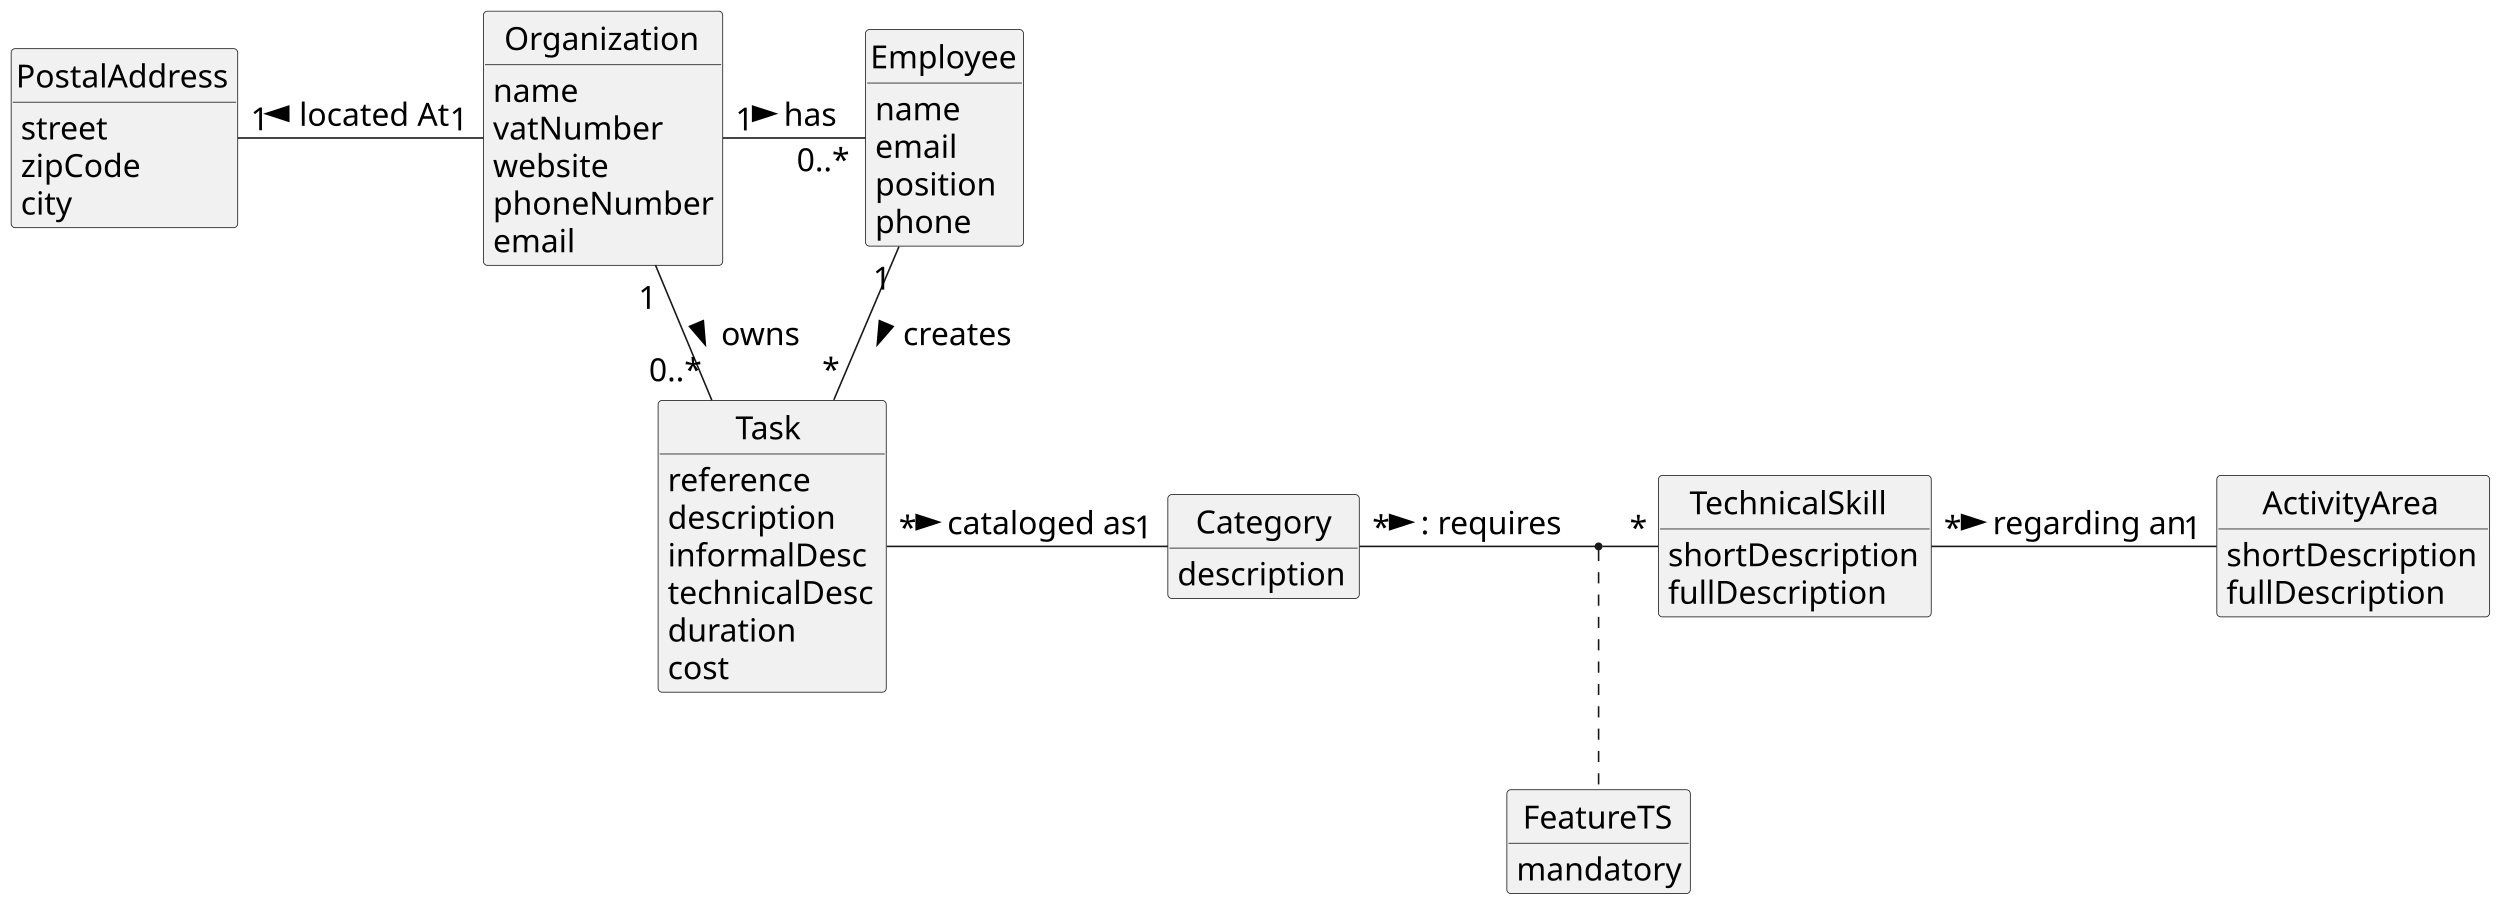
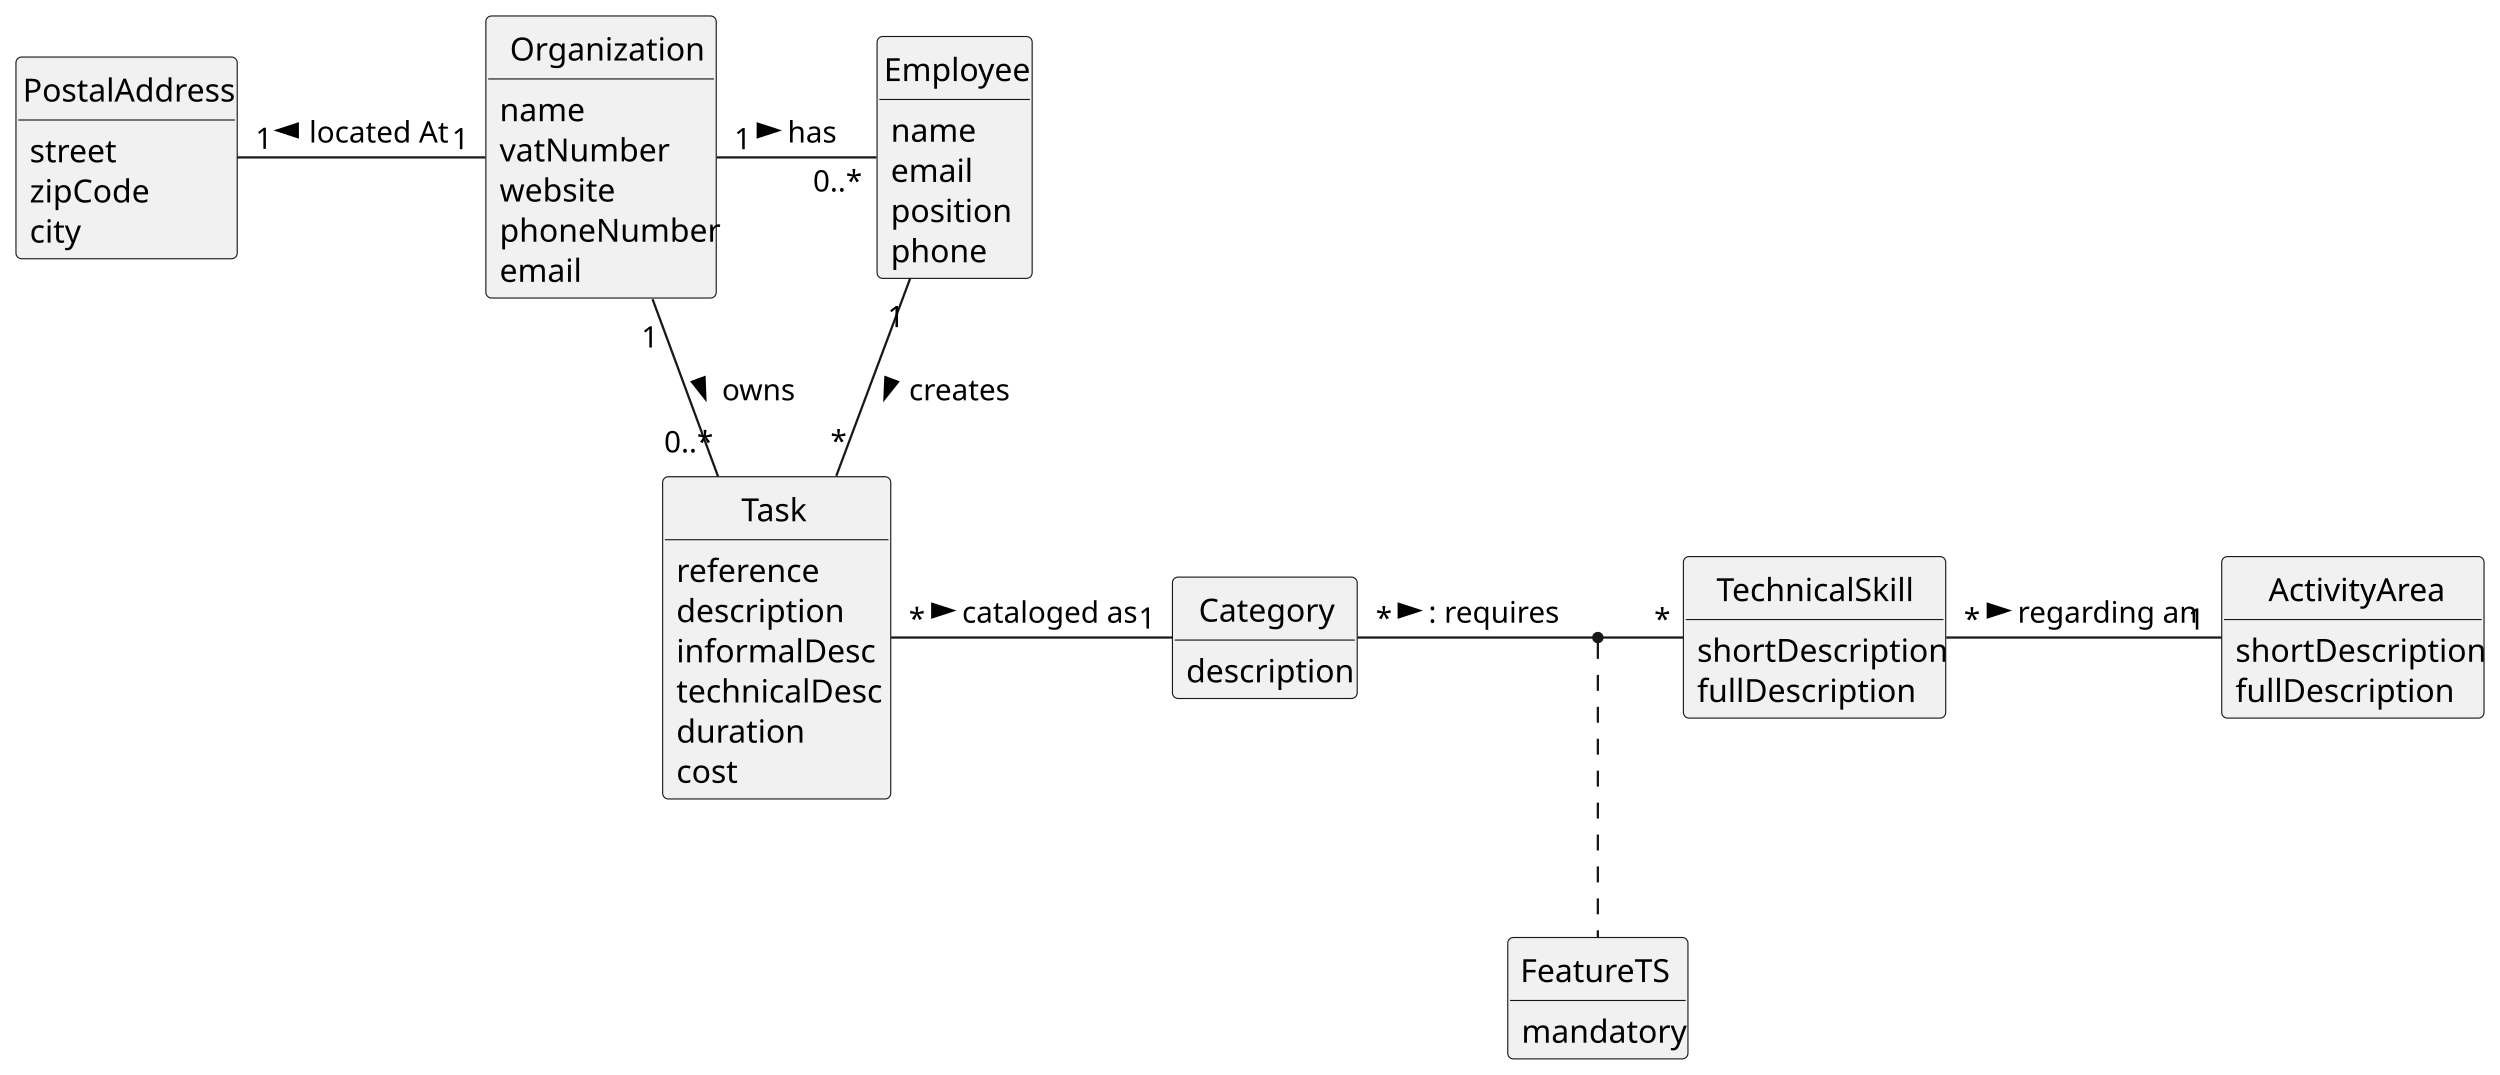
- <svg xmlns="http://www.w3.org/2000/svg" contentStyleType="text/css" height="567px" preserveAspectRatio="none" style="width:1567px;height:567px;background:#FFFFFF;" version="1.1" viewBox="0 0 1567 567" width="1567px" zoomAndPan="magnify">
+ <svg xmlns="http://www.w3.org/2000/svg" contentStyleType="text/css" height="471px" preserveAspectRatio="none" style="width:1096px;height:471px;background:#FFFFFF;" version="1.1" viewBox="0 0 1096 471" width="1096px" zoomAndPan="magnify">
  <defs />
  <g>
    <g id="elem_Organization">
-       <rect codeLine="16" fill="#F1F1F1" height="159.328" id="Organization" rx="2.5" ry="2.5" style="stroke:#181818;stroke-width:0.5;" width="150" x="303" y="7" />
-       <text fill="#000000" font-family="sans-serif" font-size="20" lengthAdjust="spacing" textLength="124" x="316" y="31.336">Organization</text>
-       <line style="stroke:#181818;stroke-width:0.5;" x1="304" x2="452" y1="40.555" y2="40.555" />
-       <text fill="#000000" font-family="sans-serif" font-size="20" lengthAdjust="spacing" textLength="53" x="309" y="63.891">name</text>
-       <text fill="#000000" font-family="sans-serif" font-size="20" lengthAdjust="spacing" textLength="106" x="309" y="87.445">vatNumber</text>
-       <text fill="#000000" font-family="sans-serif" font-size="20" lengthAdjust="spacing" textLength="73" x="309" y="111">website</text>
-       <text fill="#000000" font-family="sans-serif" font-size="20" lengthAdjust="spacing" textLength="138" x="309" y="134.555">phoneNumber</text>
-       <text fill="#000000" font-family="sans-serif" font-size="20" lengthAdjust="spacing" textLength="53" x="309" y="158.109">email</text>
+       <rect codeLine="16" fill="#F1F1F1" height="123.656" id="Organization" rx="2.5" ry="2.5" style="stroke:#181818;stroke-width:0.5;" width="101" x="213" y="7" />
+       <text fill="#000000" font-family="sans-serif" font-size="14" lengthAdjust="spacing" textLength="80" x="223.5" y="26.533">Organization</text>
+       <line style="stroke:#181818;stroke-width:0.5;" x1="214" x2="313" y1="34.609" y2="34.609" />
+       <text fill="#000000" font-family="sans-serif" font-size="14" lengthAdjust="spacing" textLength="35" x="219" y="53.143">name</text>
+       <text fill="#000000" font-family="sans-serif" font-size="14" lengthAdjust="spacing" textLength="68" x="219" y="70.752">vatNumber</text>
+       <text fill="#000000" font-family="sans-serif" font-size="14" lengthAdjust="spacing" textLength="47" x="219" y="88.361">website</text>
+       <text fill="#000000" font-family="sans-serif" font-size="14" lengthAdjust="spacing" textLength="89" x="219" y="105.971">phoneNumber</text>
+       <text fill="#000000" font-family="sans-serif" font-size="14" lengthAdjust="spacing" textLength="33" x="219" y="123.58">email</text>
    </g>
    <g id="elem_Task">
-       <rect codeLine="24" fill="#F1F1F1" height="182.883" id="Task" rx="2.5" ry="2.5" style="stroke:#181818;stroke-width:0.5;" width="143" x="412.5" y="251" />
-       <text fill="#000000" font-family="sans-serif" font-size="20" lengthAdjust="spacing" textLength="46" x="461" y="275.336">Task</text>
-       <line style="stroke:#181818;stroke-width:0.5;" x1="413.5" x2="554.5" y1="284.555" y2="284.555" />
-       <text fill="#000000" font-family="sans-serif" font-size="20" lengthAdjust="spacing" textLength="89" x="418.5" y="307.891">reference</text>
-       <text fill="#000000" font-family="sans-serif" font-size="20" lengthAdjust="spacing" textLength="108" x="418.5" y="331.445">description</text>
-       <text fill="#000000" font-family="sans-serif" font-size="20" lengthAdjust="spacing" textLength="127" x="418.5" y="355">informalDesc</text>
-       <text fill="#000000" font-family="sans-serif" font-size="20" lengthAdjust="spacing" textLength="131" x="418.5" y="378.555">technicalDesc</text>
-       <text fill="#000000" font-family="sans-serif" font-size="20" lengthAdjust="spacing" textLength="81" x="418.5" y="402.109">duration</text>
-       <text fill="#000000" font-family="sans-serif" font-size="20" lengthAdjust="spacing" textLength="39" x="418.5" y="425.664">cost</text>
+       <rect codeLine="24" fill="#F1F1F1" height="141.266" id="Task" rx="2.5" ry="2.5" style="stroke:#181818;stroke-width:0.5;" width="100" x="290.5" y="209" />
+       <text fill="#000000" font-family="sans-serif" font-size="14" lengthAdjust="spacing" textLength="31" x="325" y="228.533">Task</text>
+       <line style="stroke:#181818;stroke-width:0.5;" x1="291.5" x2="389.5" y1="236.609" y2="236.609" />
+       <text fill="#000000" font-family="sans-serif" font-size="14" lengthAdjust="spacing" textLength="61" x="296.5" y="255.143">reference</text>
+       <text fill="#000000" font-family="sans-serif" font-size="14" lengthAdjust="spacing" textLength="69" x="296.5" y="272.752">description</text>
+       <text fill="#000000" font-family="sans-serif" font-size="14" lengthAdjust="spacing" textLength="82" x="296.5" y="290.361">informalDesc</text>
+       <text fill="#000000" font-family="sans-serif" font-size="14" lengthAdjust="spacing" textLength="88" x="296.5" y="307.971">technicalDesc</text>
+       <text fill="#000000" font-family="sans-serif" font-size="14" lengthAdjust="spacing" textLength="52" x="296.5" y="325.58">duration</text>
+       <text fill="#000000" font-family="sans-serif" font-size="14" lengthAdjust="spacing" textLength="26" x="296.5" y="343.19">cost</text>
    </g>
    <g id="elem_Category">
-       <rect codeLine="33" fill="#F1F1F1" height="65.109" id="Category" rx="2.5" ry="2.5" style="stroke:#181818;stroke-width:0.5;" width="120" x="732" y="310" />
-       <text fill="#000000" font-family="sans-serif" font-size="20" lengthAdjust="spacing" textLength="85" x="749.5" y="334.336">Category</text>
-       <line style="stroke:#181818;stroke-width:0.5;" x1="733" x2="851" y1="343.555" y2="343.555" />
-       <text fill="#000000" font-family="sans-serif" font-size="20" lengthAdjust="spacing" textLength="108" x="738" y="366.891">description</text>
+       <rect codeLine="33" fill="#F1F1F1" height="53.219" id="Category" rx="2.5" ry="2.5" style="stroke:#181818;stroke-width:0.5;" width="81" x="514" y="253" />
+       <text fill="#000000" font-family="sans-serif" font-size="14" lengthAdjust="spacing" textLength="58" x="525.5" y="272.533">Category</text>
+       <line style="stroke:#181818;stroke-width:0.5;" x1="515" x2="594" y1="280.609" y2="280.609" />
+       <text fill="#000000" font-family="sans-serif" font-size="14" lengthAdjust="spacing" textLength="69" x="520" y="299.143">description</text>
    </g>
    <g id="elem_Employee">
-       <rect codeLine="37" fill="#F1F1F1" height="135.773" id="Employee" rx="2.5" ry="2.5" style="stroke:#181818;stroke-width:0.5;" width="99" x="542.5" y="18.5" />
-       <text fill="#000000" font-family="sans-serif" font-size="20" lengthAdjust="spacing" textLength="93" x="545.5" y="42.836">Employee</text>
-       <line style="stroke:#181818;stroke-width:0.5;" x1="543.5" x2="640.5" y1="52.055" y2="52.055" />
-       <text fill="#000000" font-family="sans-serif" font-size="20" lengthAdjust="spacing" textLength="53" x="548.5" y="75.391">name</text>
-       <text fill="#000000" font-family="sans-serif" font-size="20" lengthAdjust="spacing" textLength="53" x="548.5" y="98.945">email</text>
-       <text fill="#000000" font-family="sans-serif" font-size="20" lengthAdjust="spacing" textLength="78" x="548.5" y="122.5">position</text>
-       <text fill="#000000" font-family="sans-serif" font-size="20" lengthAdjust="spacing" textLength="60" x="548.5" y="146.055">phone</text>
+       <rect codeLine="37" fill="#F1F1F1" height="106.047" id="Employee" rx="2.5" ry="2.5" style="stroke:#181818;stroke-width:0.5;" width="68" x="384.5" y="16" />
+       <text fill="#000000" font-family="sans-serif" font-size="14" lengthAdjust="spacing" textLength="62" x="387.5" y="35.533">Employee</text>
+       <line style="stroke:#181818;stroke-width:0.5;" x1="385.5" x2="451.5" y1="43.609" y2="43.609" />
+       <text fill="#000000" font-family="sans-serif" font-size="14" lengthAdjust="spacing" textLength="35" x="390.5" y="62.143">name</text>
+       <text fill="#000000" font-family="sans-serif" font-size="14" lengthAdjust="spacing" textLength="33" x="390.5" y="79.752">email</text>
+       <text fill="#000000" font-family="sans-serif" font-size="14" lengthAdjust="spacing" textLength="49" x="390.5" y="97.361">position</text>
+       <text fill="#000000" font-family="sans-serif" font-size="14" lengthAdjust="spacing" textLength="40" x="390.5" y="114.971">phone</text>
    </g>
    <g id="elem_TechnicalSkill">
-       <rect codeLine="44" fill="#F1F1F1" height="88.664" id="TechnicalSkill" rx="2.5" ry="2.5" style="stroke:#181818;stroke-width:0.5;" width="171" x="1039.5" y="298" />
-       <text fill="#000000" font-family="sans-serif" font-size="20" lengthAdjust="spacing" textLength="132" x="1059" y="322.336">TechnicalSkill</text>
-       <line style="stroke:#181818;stroke-width:0.5;" x1="1040.5" x2="1209.5" y1="331.555" y2="331.555" />
-       <text fill="#000000" font-family="sans-serif" font-size="20" lengthAdjust="spacing" textLength="159" x="1045.5" y="354.891">shortDescription</text>
-       <text fill="#000000" font-family="sans-serif" font-size="20" lengthAdjust="spacing" textLength="141" x="1045.5" y="378.445">fullDescription</text>
+       <rect codeLine="44" fill="#F1F1F1" height="70.828" id="TechnicalSkill" rx="2.5" ry="2.5" style="stroke:#181818;stroke-width:0.5;" width="115" x="738" y="244" />
+       <text fill="#000000" font-family="sans-serif" font-size="14" lengthAdjust="spacing" textLength="86" x="752.5" y="263.533">TechnicalSkill</text>
+       <line style="stroke:#181818;stroke-width:0.5;" x1="739" x2="852" y1="271.609" y2="271.609" />
+       <text fill="#000000" font-family="sans-serif" font-size="14" lengthAdjust="spacing" textLength="103" x="744" y="290.143">shortDescription</text>
+       <text fill="#000000" font-family="sans-serif" font-size="14" lengthAdjust="spacing" textLength="89" x="744" y="307.752">fullDescription</text>
    </g>
    <g id="elem_ActivityArea">
-       <rect codeLine="49" fill="#F1F1F1" height="88.664" id="ActivityArea" rx="2.5" ry="2.5" style="stroke:#181818;stroke-width:0.5;" width="171" x="1389.5" y="298" />
-       <text fill="#000000" font-family="sans-serif" font-size="20" lengthAdjust="spacing" textLength="114" x="1418" y="322.336">ActivityArea</text>
-       <line style="stroke:#181818;stroke-width:0.5;" x1="1390.5" x2="1559.5" y1="331.555" y2="331.555" />
-       <text fill="#000000" font-family="sans-serif" font-size="20" lengthAdjust="spacing" textLength="159" x="1395.5" y="354.891">shortDescription</text>
-       <text fill="#000000" font-family="sans-serif" font-size="20" lengthAdjust="spacing" textLength="141" x="1395.5" y="378.445">fullDescription</text>
+       <rect codeLine="49" fill="#F1F1F1" height="70.828" id="ActivityArea" rx="2.5" ry="2.5" style="stroke:#181818;stroke-width:0.5;" width="115" x="974" y="244" />
+       <text fill="#000000" font-family="sans-serif" font-size="14" lengthAdjust="spacing" textLength="74" x="994.5" y="263.533">ActivityArea</text>
+       <line style="stroke:#181818;stroke-width:0.5;" x1="975" x2="1088" y1="271.609" y2="271.609" />
+       <text fill="#000000" font-family="sans-serif" font-size="14" lengthAdjust="spacing" textLength="103" x="980" y="290.143">shortDescription</text>
+       <text fill="#000000" font-family="sans-serif" font-size="14" lengthAdjust="spacing" textLength="89" x="980" y="307.752">fullDescription</text>
    </g>
    <g id="elem_FeatureTS">
-       <rect codeLine="54" fill="#F1F1F1" height="65.109" id="FeatureTS" rx="2.5" ry="2.5" style="stroke:#181818;stroke-width:0.5;" width="115" x="944.5" y="495" />
-       <text fill="#000000" font-family="sans-serif" font-size="20" lengthAdjust="spacing" textLength="95" x="954.5" y="519.336">FeatureTS</text>
-       <line style="stroke:#181818;stroke-width:0.5;" x1="945.5" x2="1058.5" y1="528.555" y2="528.555" />
-       <text fill="#000000" font-family="sans-serif" font-size="20" lengthAdjust="spacing" textLength="103" x="950.5" y="551.891">mandatory</text>
+       <rect codeLine="54" fill="#F1F1F1" height="53.219" id="FeatureTS" rx="2.5" ry="2.5" style="stroke:#181818;stroke-width:0.5;" width="79" x="661" y="411" />
+       <text fill="#000000" font-family="sans-serif" font-size="14" lengthAdjust="spacing" textLength="68" x="666.5" y="430.533">FeatureTS</text>
+       <line style="stroke:#181818;stroke-width:0.5;" x1="662" x2="739" y1="438.609" y2="438.609" />
+       <text fill="#000000" font-family="sans-serif" font-size="14" lengthAdjust="spacing" textLength="67" x="667" y="457.143">mandatory</text>
    </g>
    <g id="elem_PostalAddress">
-       <rect codeLine="63" fill="#F1F1F1" height="112.219" id="PostalAddress" rx="2.5" ry="2.5" style="stroke:#181818;stroke-width:0.5;" width="142" x="7" y="30.5" />
-       <text fill="#000000" font-family="sans-serif" font-size="20" lengthAdjust="spacing" textLength="136" x="10" y="54.836">PostalAddress</text>
-       <line style="stroke:#181818;stroke-width:0.5;" x1="8" x2="148" y1="64.055" y2="64.055" />
-       <text fill="#000000" font-family="sans-serif" font-size="20" lengthAdjust="spacing" textLength="54" x="13" y="87.391">street</text>
-       <text fill="#000000" font-family="sans-serif" font-size="20" lengthAdjust="spacing" textLength="80" x="13" y="110.945">zipCode</text>
-       <text fill="#000000" font-family="sans-serif" font-size="20" lengthAdjust="spacing" textLength="33" x="13" y="134.5">city</text>
+       <rect codeLine="63" fill="#F1F1F1" height="88.438" id="PostalAddress" rx="2.5" ry="2.5" style="stroke:#181818;stroke-width:0.5;" width="97" x="7" y="25" />
+       <text fill="#000000" font-family="sans-serif" font-size="14" lengthAdjust="spacing" textLength="91" x="10" y="44.533">PostalAddress</text>
+       <line style="stroke:#181818;stroke-width:0.5;" x1="8" x2="103" y1="52.609" y2="52.609" />
+       <text fill="#000000" font-family="sans-serif" font-size="14" lengthAdjust="spacing" textLength="36" x="13" y="71.143">street</text>
+       <text fill="#000000" font-family="sans-serif" font-size="14" lengthAdjust="spacing" textLength="51" x="13" y="88.752">zipCode</text>
+       <text fill="#000000" font-family="sans-serif" font-size="14" lengthAdjust="spacing" textLength="21" x="13" y="106.361">city</text>
    </g>
-     <ellipse cx="1002" cy="342.5" fill="#181818" rx="2" ry="2" style="stroke:#181818;stroke-width:1.0;" />
+     <ellipse cx="700.5" cy="279.5" fill="#181818" rx="2" ry="2" style="stroke:#181818;stroke-width:1.0;" />
    <g id="link_Organization_Employee">
-       <path codeLine="70" d="M453.15,86.5 C482.77,86.5 515.99,86.5 542.5,86.5 " fill="none" id="Organization-Employee" style="stroke:#181818;stroke-width:1.0;" />
-       <polygon fill="#000000" points="486.25,71.277,471.778,66.575,471.778,75.98,486.25,71.277" style="stroke:#000000;stroke-width:1.0;" />
-       <text fill="#000000" font-family="sans-serif" font-size="20" lengthAdjust="spacing" textLength="33" x="491.25" y="78.836">has</text>
-       <text fill="#000000" font-family="sans-serif" font-size="20" lengthAdjust="spacing" textLength="13" x="460.932" y="81.751">1</text>
-       <text fill="#000000" font-family="sans-serif" font-size="20" lengthAdjust="spacing" textLength="35" x="499.334" y="107.285">0..*</text>
+       <path codeLine="70" d="M314.25,69 C337.21,69 363.73,69 384.28,69 " fill="none" id="Organization-Employee" style="stroke:#181818;stroke-width:1.0;" />
+       <polygon fill="#000000" points="341.25,57.176,332.205,54.237,332.205,60.115,341.25,57.176" style="stroke:#000000;stroke-width:1.0;" />
+       <text fill="#000000" font-family="sans-serif" font-size="13" lengthAdjust="spacing" textLength="21" x="345.25" y="62.495">has</text>
+       <text fill="#000000" font-family="sans-serif" font-size="13" lengthAdjust="spacing" textLength="7" x="321.879" y="65.419">1</text>
+       <text fill="#000000" font-family="sans-serif" font-size="13" lengthAdjust="spacing" textLength="20" x="356.403" y="83.947">0..*</text>
    </g>
    <g id="link_Organization_Task">
-       <path codeLine="71" d="M410.81,166.13 C422,192.94 434.6,223.13 446.15,250.8 " fill="none" id="Organization-Task" style="stroke:#181818;stroke-width:1.0;" />
-       <polygon fill="#000000" points="442.081,216.16,440.846,200.993,432.168,204.616,442.081,216.16" style="stroke:#000000;stroke-width:1.0;" />
-       <text fill="#000000" font-family="sans-serif" font-size="20" lengthAdjust="spacing" textLength="49" x="452" y="216.336">owns</text>
-       <text fill="#000000" font-family="sans-serif" font-size="20" lengthAdjust="spacing" textLength="13" x="400.153" y="193.592">1</text>
-       <text fill="#000000" font-family="sans-serif" font-size="20" lengthAdjust="spacing" textLength="35" x="406.739" y="238.939">0..*</text>
+       <path codeLine="71" d="M286.08,131.15 C295.09,155.54 305.51,183.75 314.81,208.92 " fill="none" id="Organization-Task" style="stroke:#181818;stroke-width:1.0;" />
+       <polygon fill="#000000" points="309.233,174.866,308.855,165.363,303.341,167.4,309.233,174.866" style="stroke:#000000;stroke-width:1.0;" />
+       <text fill="#000000" font-family="sans-serif" font-size="13" lengthAdjust="spacing" textLength="30" x="316.5" y="175.495">owns</text>
+       <text fill="#000000" font-family="sans-serif" font-size="13" lengthAdjust="spacing" textLength="7" x="281.167" y="152.356">1</text>
+       <text fill="#000000" font-family="sans-serif" font-size="13" lengthAdjust="spacing" textLength="20" x="291.13" y="198.316">0..*</text>
    </g>
    <g id="link_Employee_Task">
-       <path codeLine="73" d="M563.48,154.57 C550.98,183.96 536.12,218.92 522.65,250.6 " fill="none" id="Employee-Task" style="stroke:#181818;stroke-width:1.0;" />
-       <polygon fill="#000000" points="549.87,216.139,559.86,204.661,551.205,200.981,549.87,216.139" style="stroke:#000000;stroke-width:1.0;" />
-       <text fill="#000000" font-family="sans-serif" font-size="20" lengthAdjust="spacing" textLength="68" x="566" y="216.336">creates</text>
-       <text fill="#000000" font-family="sans-serif" font-size="20" lengthAdjust="spacing" textLength="13" x="547.142" y="181.527">1</text>
-       <text fill="#000000" font-family="sans-serif" font-size="20" lengthAdjust="spacing" textLength="10" x="515.332" y="238.723">*</text>
+       <path codeLine="73" d="M399.02,122.08 C389.23,148.25 377.22,180.34 366.64,208.62 " fill="none" id="Employee-Task" style="stroke:#181818;stroke-width:1.0;" />
+       <polygon fill="#000000" points="387.748,174.859,393.67,167.417,388.165,165.357,387.748,174.859" style="stroke:#000000;stroke-width:1.0;" />
+       <text fill="#000000" font-family="sans-serif" font-size="13" lengthAdjust="spacing" textLength="43" x="398.5" y="175.495">creates</text>
+       <text fill="#000000" font-family="sans-serif" font-size="13" lengthAdjust="spacing" textLength="7" x="389.076" y="143.421">1</text>
+       <text fill="#000000" font-family="sans-serif" font-size="13" lengthAdjust="spacing" textLength="5" x="364.078" y="197.985">*</text>
    </g>
    <g id="link_Task_Category">
-       <path codeLine="75" d="M555.82,342.5 C609.33,342.5 681.55,342.5 731.99,342.5 " fill="none" id="Task-Category" style="stroke:#181818;stroke-width:1.0;" />
-       <polygon fill="#000000" points="588.75,327.277,574.278,322.575,574.278,331.98,588.75,327.277" style="stroke:#000000;stroke-width:1.0;" />
-       <text fill="#000000" font-family="sans-serif" font-size="20" lengthAdjust="spacing" textLength="120" x="593.75" y="334.836">cataloged as</text>
-       <text fill="#000000" font-family="sans-serif" font-size="20" lengthAdjust="spacing" textLength="10" x="563.382" y="337.737">*</text>
-       <text fill="#000000" font-family="sans-serif" font-size="20" lengthAdjust="spacing" textLength="13" x="710.884" y="337.462">1</text>
+       <path codeLine="75" d="M390.67,279.5 C428.23,279.5 478.94,279.5 513.95,279.5 " fill="none" id="Task-Category" style="stroke:#181818;stroke-width:1.0;" />
+       <polygon fill="#000000" points="417.75,267.676,408.705,264.737,408.705,270.615,417.75,267.676" style="stroke:#000000;stroke-width:1.0;" />
+       <text fill="#000000" font-family="sans-serif" font-size="13" lengthAdjust="spacing" textLength="74" x="421.75" y="272.995">cataloged as</text>
+       <text fill="#000000" font-family="sans-serif" font-size="13" lengthAdjust="spacing" textLength="5" x="398.406" y="275.826">*</text>
+       <text fill="#000000" font-family="sans-serif" font-size="13" lengthAdjust="spacing" textLength="7" x="499.104" y="275.582">1</text>
    </g>
    <g id="link_TechnicalSkill_ActivityArea">
-       <path codeLine="76" d="M1210.62,342.5 C1264.96,342.5 1335.01,342.5 1389.35,342.5 " fill="none" id="TechnicalSkill-ActivityArea" style="stroke:#181818;stroke-width:1.0;" />
-       <polygon fill="#000000" points="1244,327.277,1229.528,322.575,1229.528,331.98,1244,327.277" style="stroke:#000000;stroke-width:1.0;" />
-       <text fill="#000000" font-family="sans-serif" font-size="20" lengthAdjust="spacing" textLength="122" x="1249" y="334.836">regarding an</text>
-       <text fill="#000000" font-family="sans-serif" font-size="20" lengthAdjust="spacing" textLength="10" x="1218.408" y="337.886">*</text>
-       <text fill="#000000" font-family="sans-serif" font-size="20" lengthAdjust="spacing" textLength="13" x="1368.431" y="337.886">1</text>
+       <path codeLine="76" d="M853.23,279.5 C889.94,279.5 937.28,279.5 973.96,279.5 " fill="none" id="TechnicalSkill-ActivityArea" style="stroke:#181818;stroke-width:1.0;" />
+       <polygon fill="#000000" points="880.5,267.676,871.455,264.737,871.455,270.615,880.5,267.676" style="stroke:#000000;stroke-width:1.0;" />
+       <text fill="#000000" font-family="sans-serif" font-size="13" lengthAdjust="spacing" textLength="71" x="884.5" y="272.995">regarding an</text>
+       <text fill="#000000" font-family="sans-serif" font-size="13" lengthAdjust="spacing" textLength="5" x="860.947" y="276.004">*</text>
+       <text fill="#000000" font-family="sans-serif" font-size="13" lengthAdjust="spacing" textLength="7" x="959.139" y="276.004">1</text>
    </g>
    <g id="link_Category_apoint16">
-       <path d="M852.18,342.5 C908.41,342.5 985.77,342.5 999.78,342.5 " fill="none" id="Category-apoint16" style="stroke:#181818;stroke-width:1.0;" />
-       <polygon fill="#000000" points="885.5,327.277,871.028,322.575,871.028,331.98,885.5,327.277" style="stroke:#000000;stroke-width:1.0;" />
-       <text fill="#000000" font-family="sans-serif" font-size="20" lengthAdjust="spacing" textLength="91" x="890.5" y="334.836">: requires</text>
-       <text fill="#000000" font-family="sans-serif" font-size="20" lengthAdjust="spacing" textLength="10" x="860.124" y="337.462">*</text>
+       <path d="M595.17,279.5 C633.64,279.5 687.14,279.5 698.38,279.5 " fill="none" id="Category-apoint16" style="stroke:#181818;stroke-width:1.0;" />
+       <polygon fill="#000000" points="622.25,267.676,613.205,264.737,613.205,270.615,622.25,267.676" style="stroke:#000000;stroke-width:1.0;" />
+       <text fill="#000000" font-family="sans-serif" font-size="13" lengthAdjust="spacing" textLength="54" x="626.25" y="272.995">: requires</text>
+       <text fill="#000000" font-family="sans-serif" font-size="13" lengthAdjust="spacing" textLength="5" x="603.13" y="275.532">*</text>
    </g>
    <g id="link_apoint16_TechnicalSkill">
-       <path d="M1004.4,342.5 C1016.02,342.5 1027.64,342.5 1039.26,342.5 " fill="none" id="apoint16-TechnicalSkill" style="stroke:#181818;stroke-width:1.0;" />
-       <text fill="#000000" font-family="sans-serif" font-size="20" lengthAdjust="spacing" textLength="10" x="1021.462" y="337.886">*</text>
+       <path d="M702.73,279.5 C714.44,279.5 726.16,279.5 737.88,279.5 " fill="none" id="apoint16-TechnicalSkill" style="stroke:#181818;stroke-width:1.0;" />
+       <text fill="#000000" font-family="sans-serif" font-size="13" lengthAdjust="spacing" textLength="5" x="725.177" y="276.004">*</text>
    </g>
    <g id="link_apoint16_FeatureTS">
-       <path d="M1002,344.67 C1002,355.93 1002,445.87 1002,494.9 " fill="none" id="apoint16-FeatureTS" style="stroke:#181818;stroke-width:1.0;stroke-dasharray:7.0,7.0;" />
+       <path d="M700.5,281.85 C700.5,292.96 700.5,369.96 700.5,410.95 " fill="none" id="apoint16-FeatureTS" style="stroke:#181818;stroke-width:1.0;stroke-dasharray:7.0,7.0;" />
    </g>
    <g id="link_PostalAddress_Organization">
-       <path codeLine="81" d="M149.1,86.5 C195.45,86.5 255.85,86.5 302.96,86.5 " fill="none" id="PostalAddress-Organization" style="stroke:#181818;stroke-width:1.0;" />
-       <polygon fill="#000000" points="166.5,71.277,180.972,75.98,180.972,66.575,166.5,71.277" style="stroke:#000000;stroke-width:1.0;" />
-       <text fill="#000000" font-family="sans-serif" font-size="20" lengthAdjust="spacing" textLength="97" x="187.5" y="78.836">located At</text>
-       <text fill="#000000" font-family="sans-serif" font-size="20" lengthAdjust="spacing" textLength="13" x="157.102" y="81.667">1</text>
-       <text fill="#000000" font-family="sans-serif" font-size="20" lengthAdjust="spacing" textLength="13" x="281.933" y="81.715">1</text>
+       <path codeLine="81" d="M104,69 C136.66,69 179.63,69 212.74,69 " fill="none" id="PostalAddress-Organization" style="stroke:#181818;stroke-width:1.0;" />
+       <polygon fill="#000000" points="121.5,57.176,130.545,60.115,130.545,54.237,121.5,57.176" style="stroke:#000000;stroke-width:1.0;" />
+       <text fill="#000000" font-family="sans-serif" font-size="13" lengthAdjust="spacing" textLength="59" x="135.5" y="62.495">located At</text>
+       <text fill="#000000" font-family="sans-serif" font-size="13" lengthAdjust="spacing" textLength="7" x="111.963" y="65.263">1</text>
+       <text fill="#000000" font-family="sans-serif" font-size="13" lengthAdjust="spacing" textLength="7" x="198.11" y="65.419">1</text>
    </g>
  </g>
</svg>
